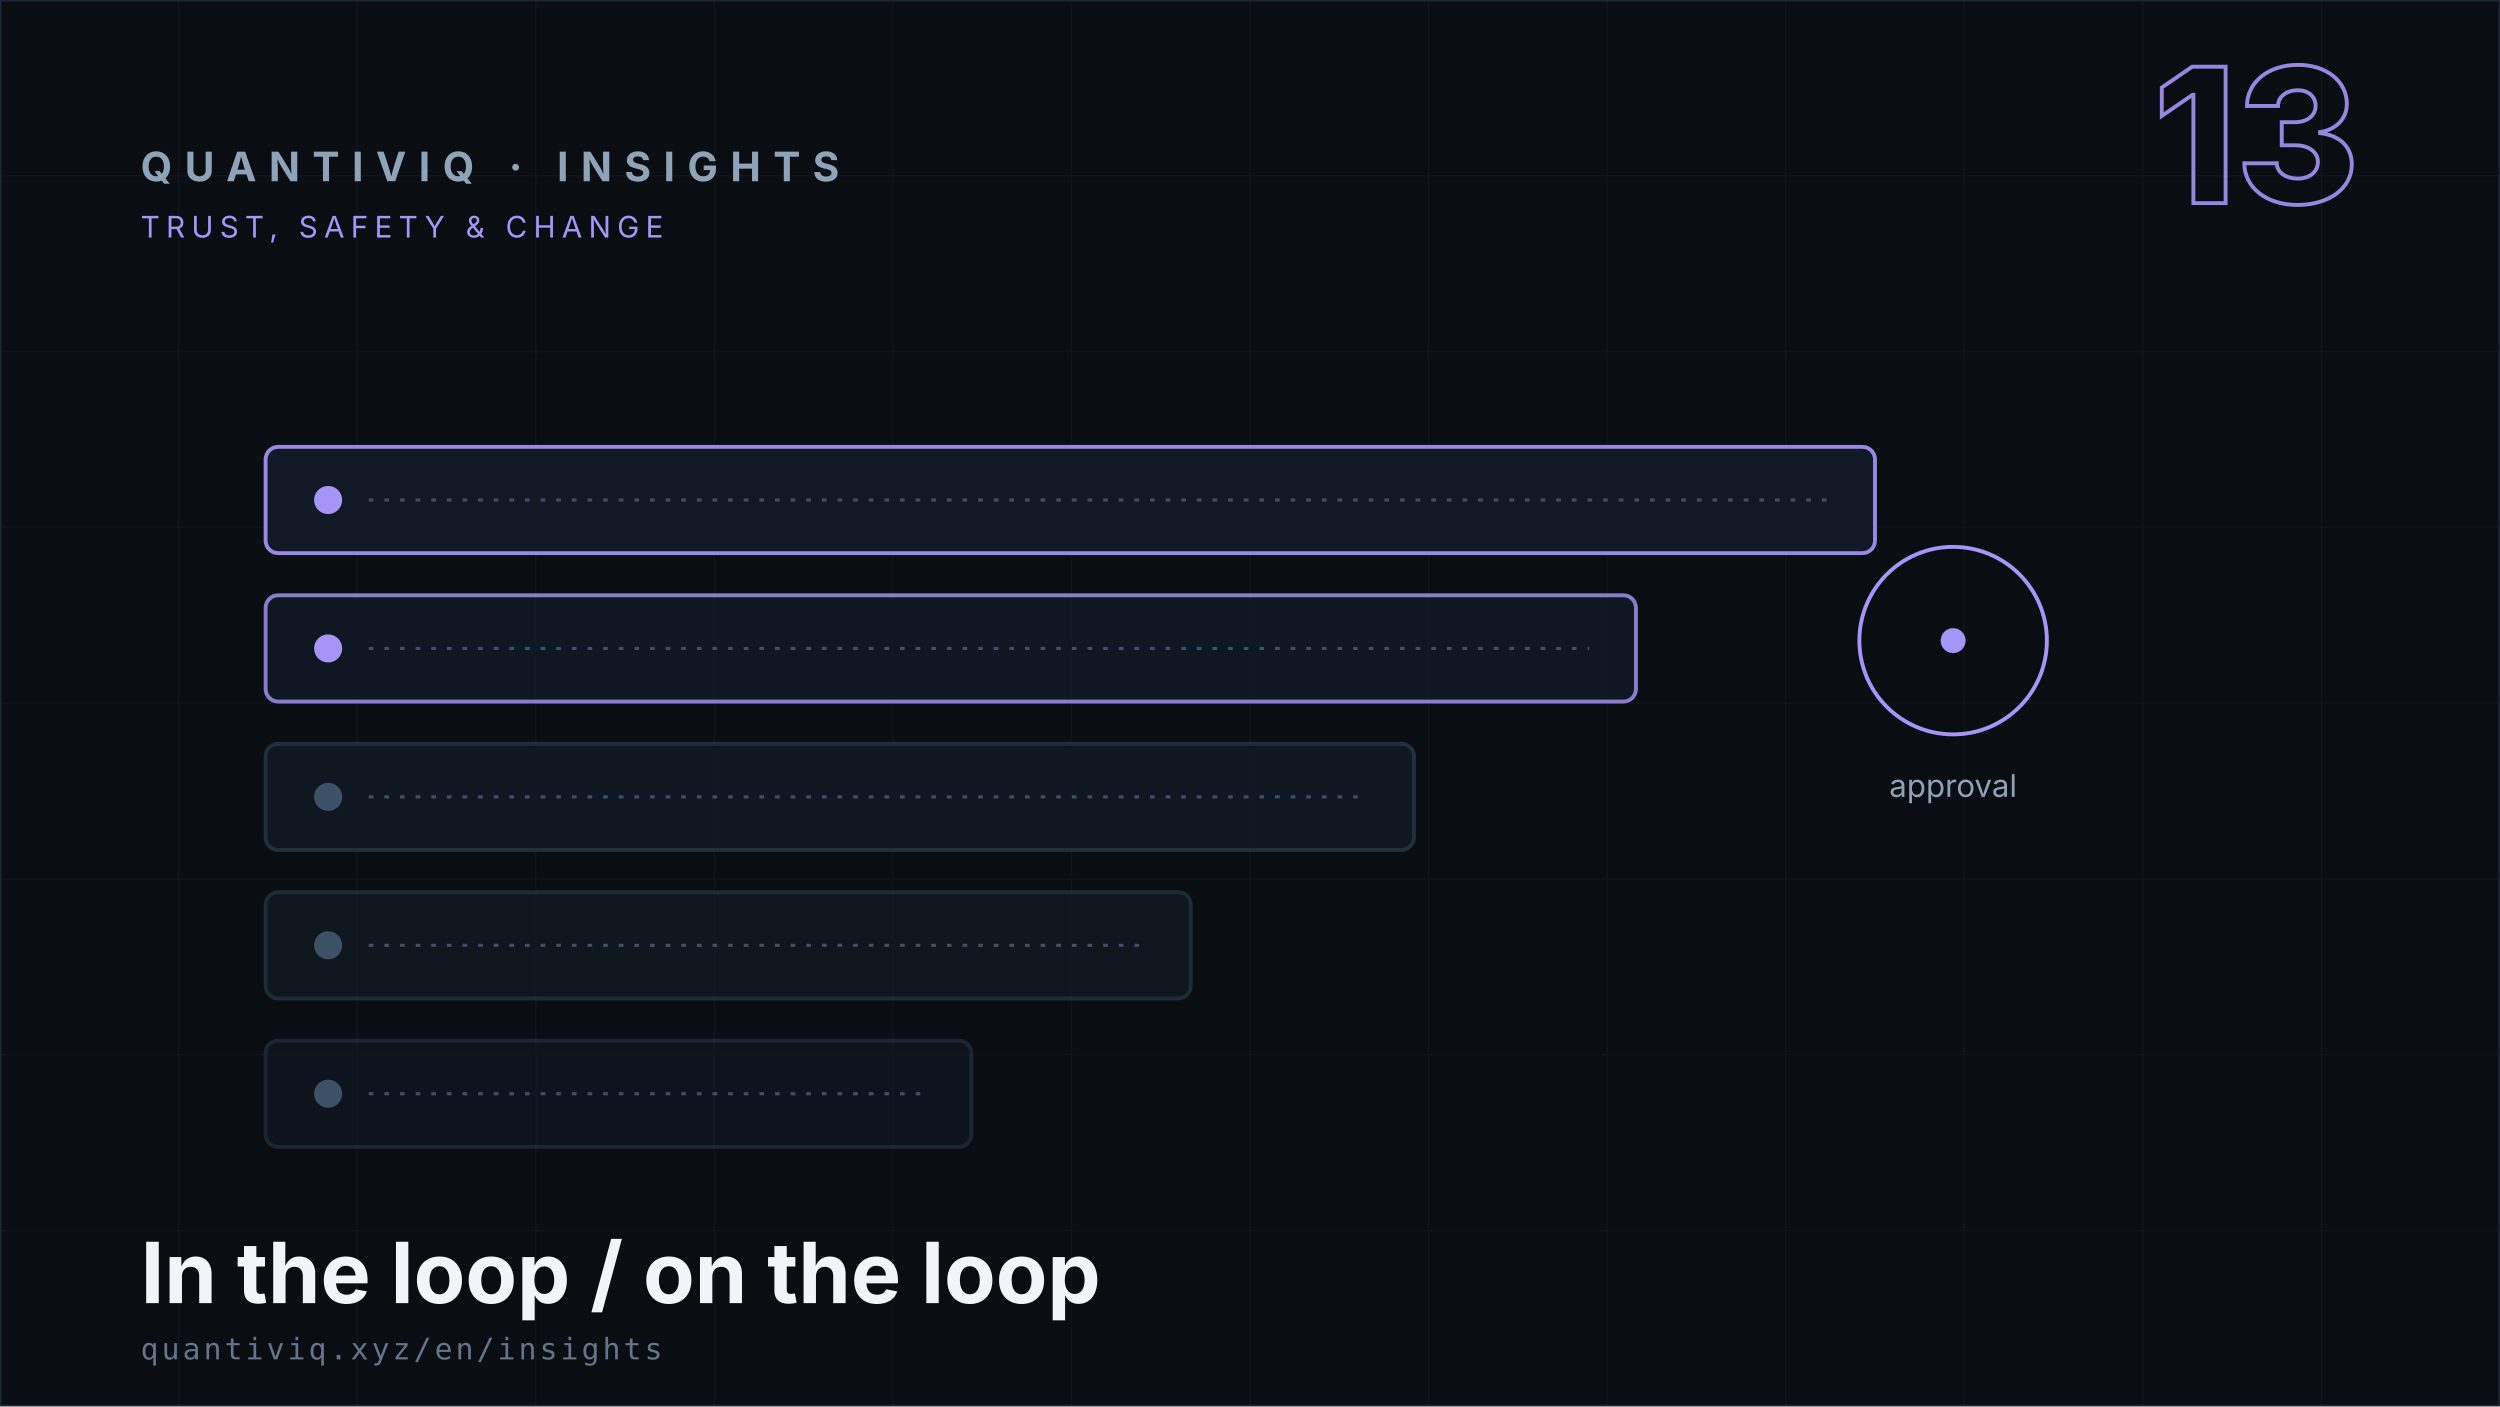
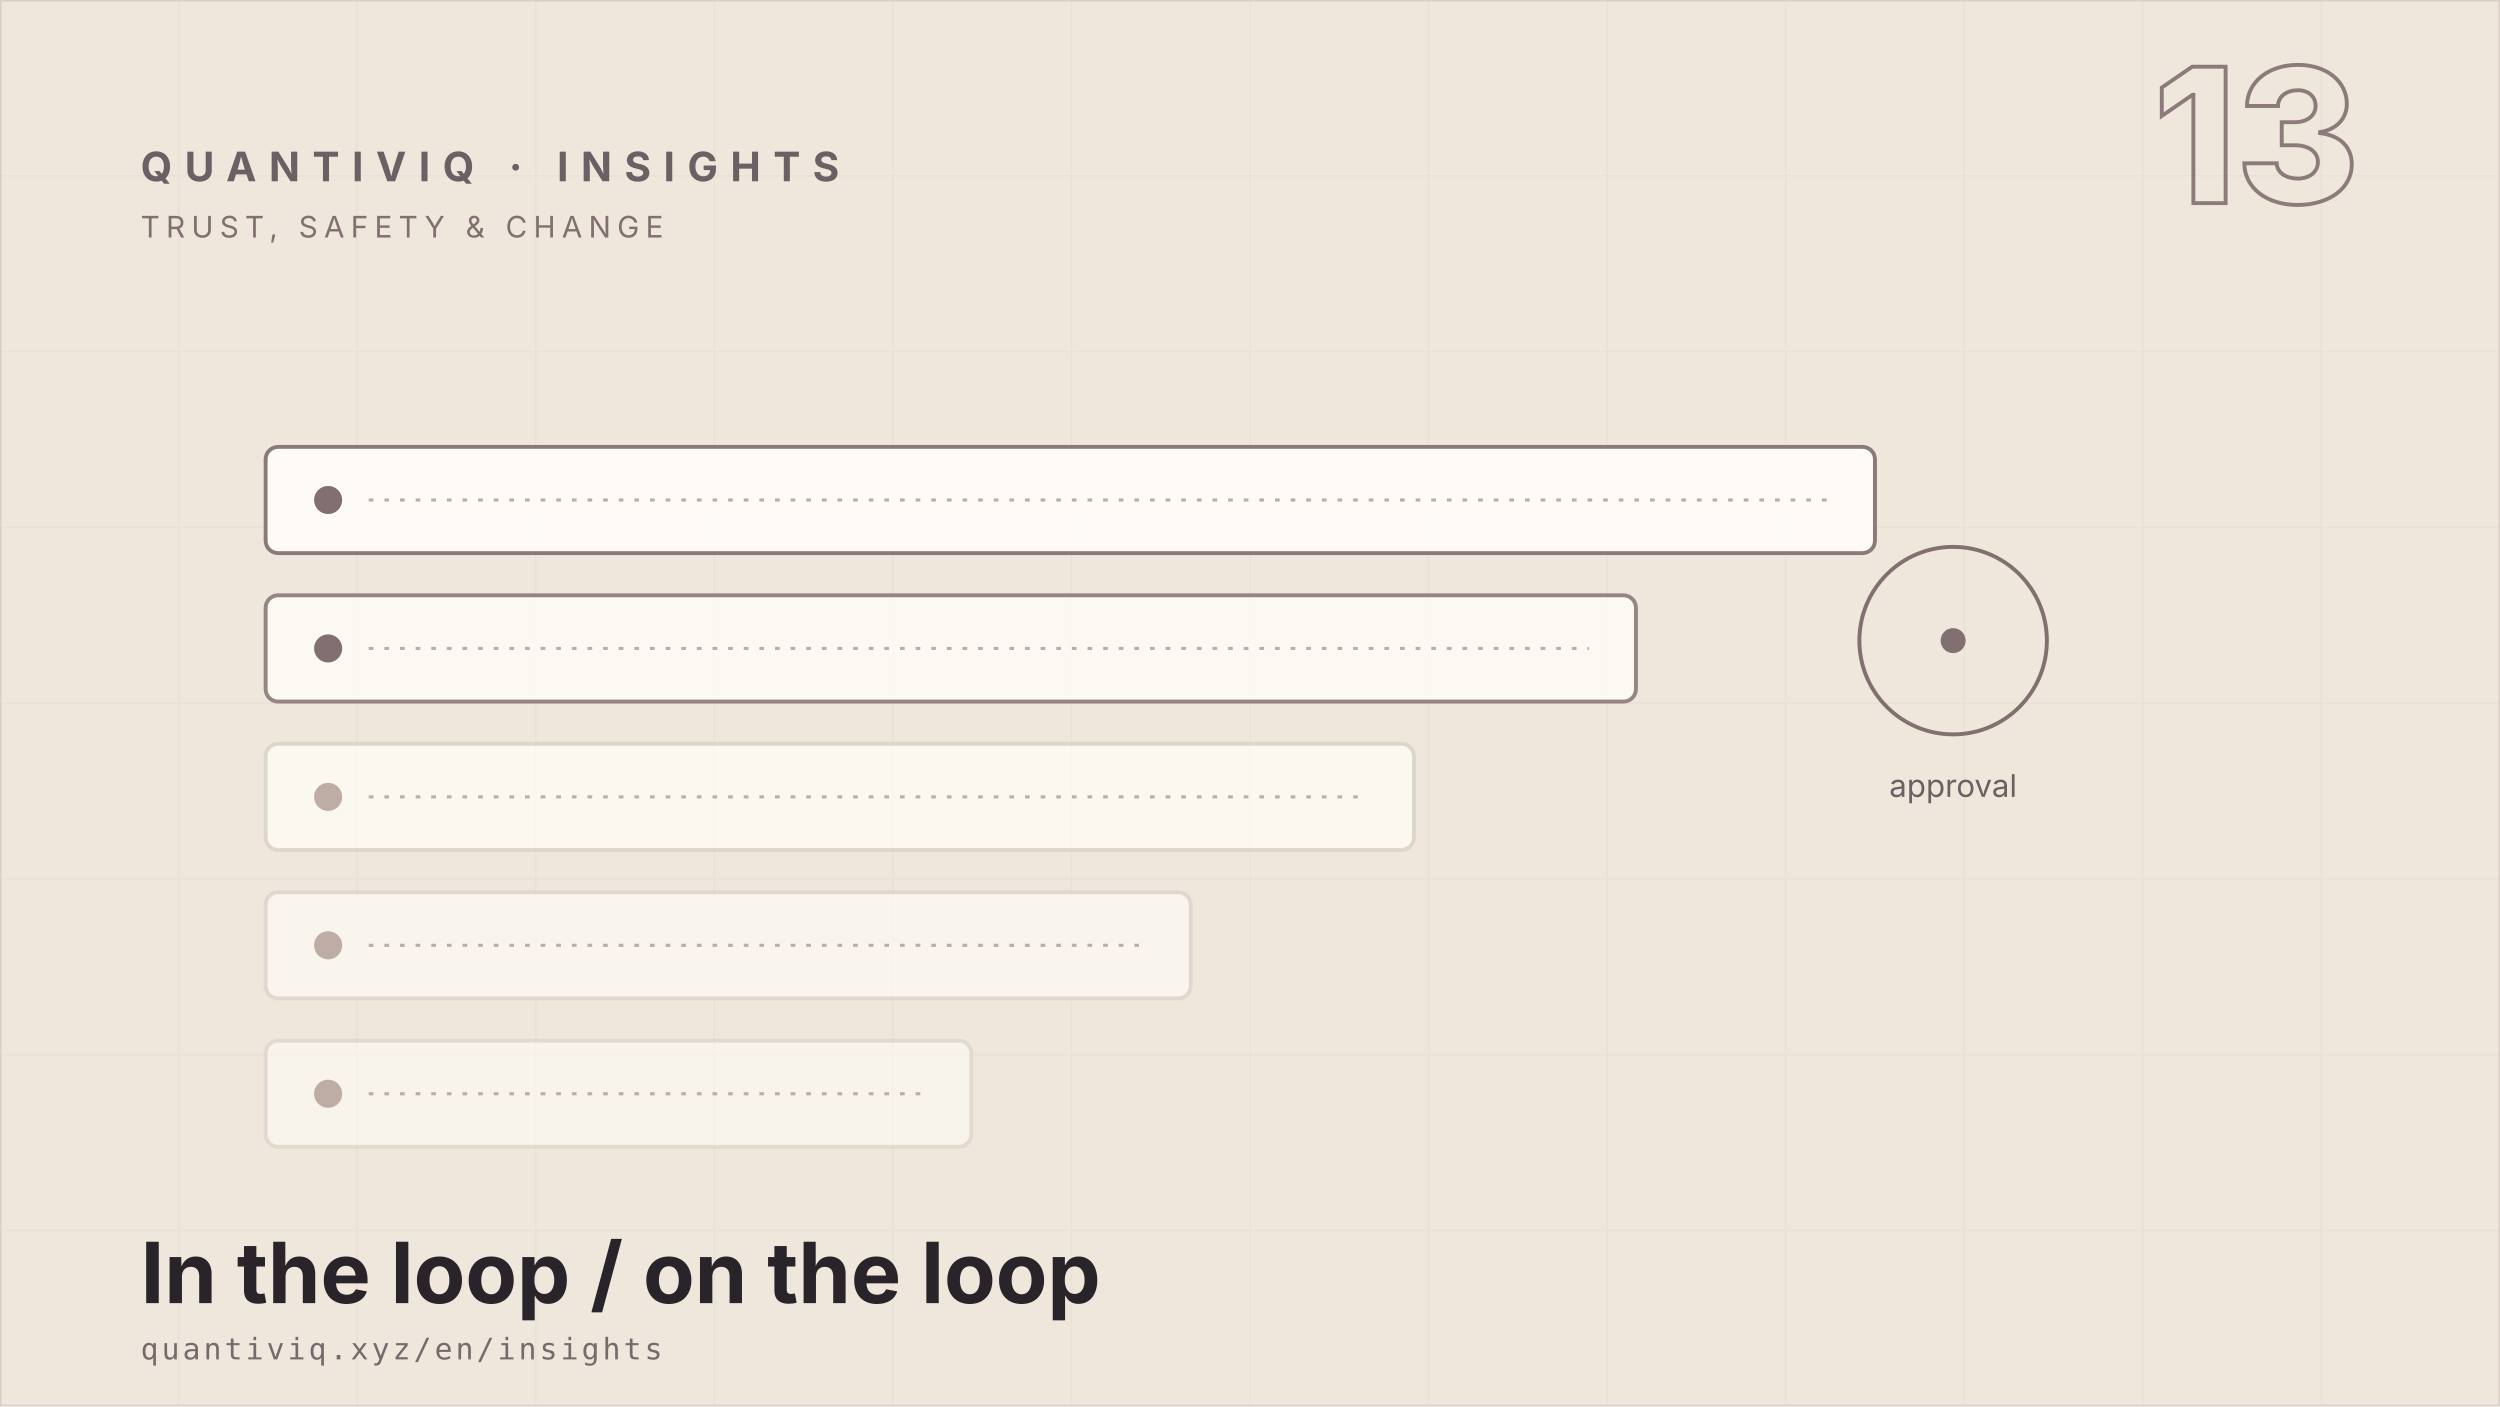
<svg xmlns="http://www.w3.org/2000/svg" width="1600" height="900" viewBox="0 0 1600 900" role="img" aria-label="Quantiviq Insights article 13: In the loop / on the loop">
  <defs>
    <marker id="arw" viewBox="0 0 10 10" refX="9" refY="5" markerWidth="7" markerHeight="7" orient="auto-start-reverse">
-       <path d="M0,0 L10,5 L0,10 z" fill="#a694f7" />
+       <path d="M0,0 L10,5 L0,10 z" fill="#826f70" />
    </marker>
  </defs>
-   <rect width="1600" height="900" fill="#0a0d12" />
-   <g opacity="0.05" stroke="#8fa3b8" stroke-width="1">
+   <rect width="1600" height="900" fill="#efe7db" />
+   <g opacity="0.05" stroke="#6c6065" stroke-width="1">
    <line x1="0" y1="0" x2="0" y2="900" />
    <line x1="114.286" y1="0" x2="114.286" y2="900" />
    <line x1="228.571" y1="0" x2="228.571" y2="900" />
    <line x1="342.857" y1="0" x2="342.857" y2="900" />
    <line x1="457.143" y1="0" x2="457.143" y2="900" />
    <line x1="571.429" y1="0" x2="571.429" y2="900" />
    <line x1="685.714" y1="0" x2="685.714" y2="900" />
    <line x1="800" y1="0" x2="800" y2="900" />
    <line x1="914.286" y1="0" x2="914.286" y2="900" />
    <line x1="1028.571" y1="0" x2="1028.571" y2="900" />
    <line x1="1142.857" y1="0" x2="1142.857" y2="900" />
    <line x1="1257.143" y1="0" x2="1257.143" y2="900" />
    <line x1="1371.429" y1="0" x2="1371.429" y2="900" />
    <line x1="1485.714" y1="0" x2="1485.714" y2="900" />
    <line x1="1600" y1="0" x2="1600" y2="900" />
    <line x1="0" y1="0" x2="1600" y2="0" />
    <line x1="0" y1="112.5" x2="1600" y2="112.5" />
    <line x1="0" y1="225" x2="1600" y2="225" />
    <line x1="0" y1="337.5" x2="1600" y2="337.5" />
    <line x1="0" y1="450" x2="1600" y2="450" />
    <line x1="0" y1="562.5" x2="1600" y2="562.5" />
    <line x1="0" y1="675" x2="1600" y2="675" />
    <line x1="0" y1="787.5" x2="1600" y2="787.5" />
    <line x1="0" y1="900" x2="1600" y2="900" />
  </g>
-   <text x="90" y="116" font-family="Inter, system-ui, sans-serif" font-size="26" font-weight="700" letter-spacing="8" fill="#8fa3b8">QUANTIVIQ · INSIGHTS</text>
-   <text x="90" y="152" font-family="Inter, system-ui, sans-serif" font-size="19" letter-spacing="4" fill="#a694f7">TRUST, SAFETY &amp; CHANGE</text>
-   <text x="1510" y="130" text-anchor="end" font-family="Inter, system-ui, sans-serif" font-size="120" font-weight="800" fill="none" stroke="#a694f7" stroke-width="2.5" opacity="0.9">13</text>
-   <text x="90" y="834" font-family="Inter, system-ui, sans-serif" font-size="54" font-weight="700" fill="#f1f5f9">In the loop / on the loop</text>
-   <text x="90" y="870" font-family="JetBrains Mono, monospace" font-size="19" letter-spacing="2" fill="#64748b">quantiviq.xyz/en/insights</text>
-   <rect x="0.5" y="0.5" width="1599" height="899" fill="none" stroke="#1c2733" stroke-width="1" />
+   <text x="90" y="116" font-family="Inter, system-ui, sans-serif" font-size="26" font-weight="700" letter-spacing="8" fill="#6c6065">QUANTIVIQ · INSIGHTS</text>
+   <text x="90" y="152" font-family="Inter, system-ui, sans-serif" font-size="19" letter-spacing="4" fill="#826f70">TRUST, SAFETY &amp; CHANGE</text>
+   <text x="1510" y="130" text-anchor="end" font-family="Inter, system-ui, sans-serif" font-size="120" font-weight="800" fill="none" stroke="#826f70" stroke-width="2.5" opacity="0.9">13</text>
+   <text x="90" y="834" font-family="Inter, system-ui, sans-serif" font-size="54" font-weight="700" fill="#29242a">In the loop / on the loop</text>
+   <text x="90" y="870" font-family="JetBrains Mono, monospace" font-size="19" letter-spacing="2" fill="#77696c">quantiviq.xyz/en/insights</text>
+   <rect x="0.5" y="0.5" width="1599" height="899" fill="none" stroke="#d9cfc4" stroke-width="1" />
  <g>
-     <rect x="170" y="666" width="451.646" height="68" rx="8" fill="#101a26" stroke="#2a3a4c" stroke-width="2.5" opacity="0.55" />
-     <circle cx="210" cy="700" r="9" fill="#3d5166" />
-     <line x1="236" y1="700" x2="591.646" y2="700" stroke="#3d5166" stroke-width="2" stroke-dasharray="3 7" />
-     <rect x="170" y="571" width="592.051" height="68" rx="8" fill="#101a26" stroke="#2a3a4c" stroke-width="2.5" opacity="0.64" />
-     <circle cx="210" cy="605" r="9" fill="#3d5166" />
-     <line x1="236" y1="605" x2="732.051" y2="605" stroke="#3d5166" stroke-width="2" stroke-dasharray="3 7" />
-     <rect x="170" y="476" width="734.921" height="68" rx="8" fill="#101a26" stroke="#2a3a4c" stroke-width="2.5" opacity="0.73" />
-     <circle cx="210" cy="510" r="9" fill="#3d5166" />
-     <line x1="236" y1="510" x2="874.921" y2="510" stroke="#3d5166" stroke-width="2" stroke-dasharray="3 7" />
-     <rect x="170" y="381" width="877.011" height="68" rx="8" fill="#101a26" stroke="#a694f7" stroke-width="2.5" opacity="0.82" />
-     <circle cx="210" cy="415" r="9" fill="#a694f7" />
-     <line x1="236" y1="415" x2="1017.011" y2="415" stroke="#3d5166" stroke-width="2" stroke-dasharray="3 7" />
-     <rect x="170" y="286" width="1029.984" height="68" rx="8" fill="#101a26" stroke="#a694f7" stroke-width="2.5" opacity="0.91" />
-     <circle cx="210" cy="320" r="9" fill="#a694f7" />
-     <line x1="236" y1="320" x2="1169.984" y2="320" stroke="#3d5166" stroke-width="2" stroke-dasharray="3 7" />
-     <circle cx="1250" cy="410" r="60" fill="none" stroke="#a694f7" stroke-width="2.5" />
-     <circle cx="1250" cy="410" r="8" fill="#a694f7" />
-     <text x="1250" y="510" text-anchor="middle" font-family="Inter, sans-serif" font-size="20" fill="#8fa3b8">approval</text>
+     <rect x="170" y="666" width="451.646" height="68" rx="8" fill="#fffdf8" stroke="#d9cfc4" stroke-width="2.5" opacity="0.55" />
+     <circle cx="210" cy="700" r="9" fill="#bdada4" />
+     <line x1="236" y1="700" x2="591.646" y2="700" stroke="#bdada4" stroke-width="2" stroke-dasharray="3 7" />
+     <rect x="170" y="571" width="592.051" height="68" rx="8" fill="#fffdf8" stroke="#d9cfc4" stroke-width="2.5" opacity="0.64" />
+     <circle cx="210" cy="605" r="9" fill="#bdada4" />
+     <line x1="236" y1="605" x2="732.051" y2="605" stroke="#bdada4" stroke-width="2" stroke-dasharray="3 7" />
+     <rect x="170" y="476" width="734.921" height="68" rx="8" fill="#fffdf8" stroke="#d9cfc4" stroke-width="2.5" opacity="0.73" />
+     <circle cx="210" cy="510" r="9" fill="#bdada4" />
+     <line x1="236" y1="510" x2="874.921" y2="510" stroke="#bdada4" stroke-width="2" stroke-dasharray="3 7" />
+     <rect x="170" y="381" width="877.011" height="68" rx="8" fill="#fffdf8" stroke="#826f70" stroke-width="2.5" opacity="0.82" />
+     <circle cx="210" cy="415" r="9" fill="#826f70" />
+     <line x1="236" y1="415" x2="1017.011" y2="415" stroke="#bdada4" stroke-width="2" stroke-dasharray="3 7" />
+     <rect x="170" y="286" width="1029.984" height="68" rx="8" fill="#fffdf8" stroke="#826f70" stroke-width="2.5" opacity="0.91" />
+     <circle cx="210" cy="320" r="9" fill="#826f70" />
+     <line x1="236" y1="320" x2="1169.984" y2="320" stroke="#bdada4" stroke-width="2" stroke-dasharray="3 7" />
+     <circle cx="1250" cy="410" r="60" fill="none" stroke="#826f70" stroke-width="2.5" />
+     <circle cx="1250" cy="410" r="8" fill="#826f70" />
+     <text x="1250" y="510" text-anchor="middle" font-family="Inter, sans-serif" font-size="20" fill="#6c6065">approval</text>
  </g>
</svg>
